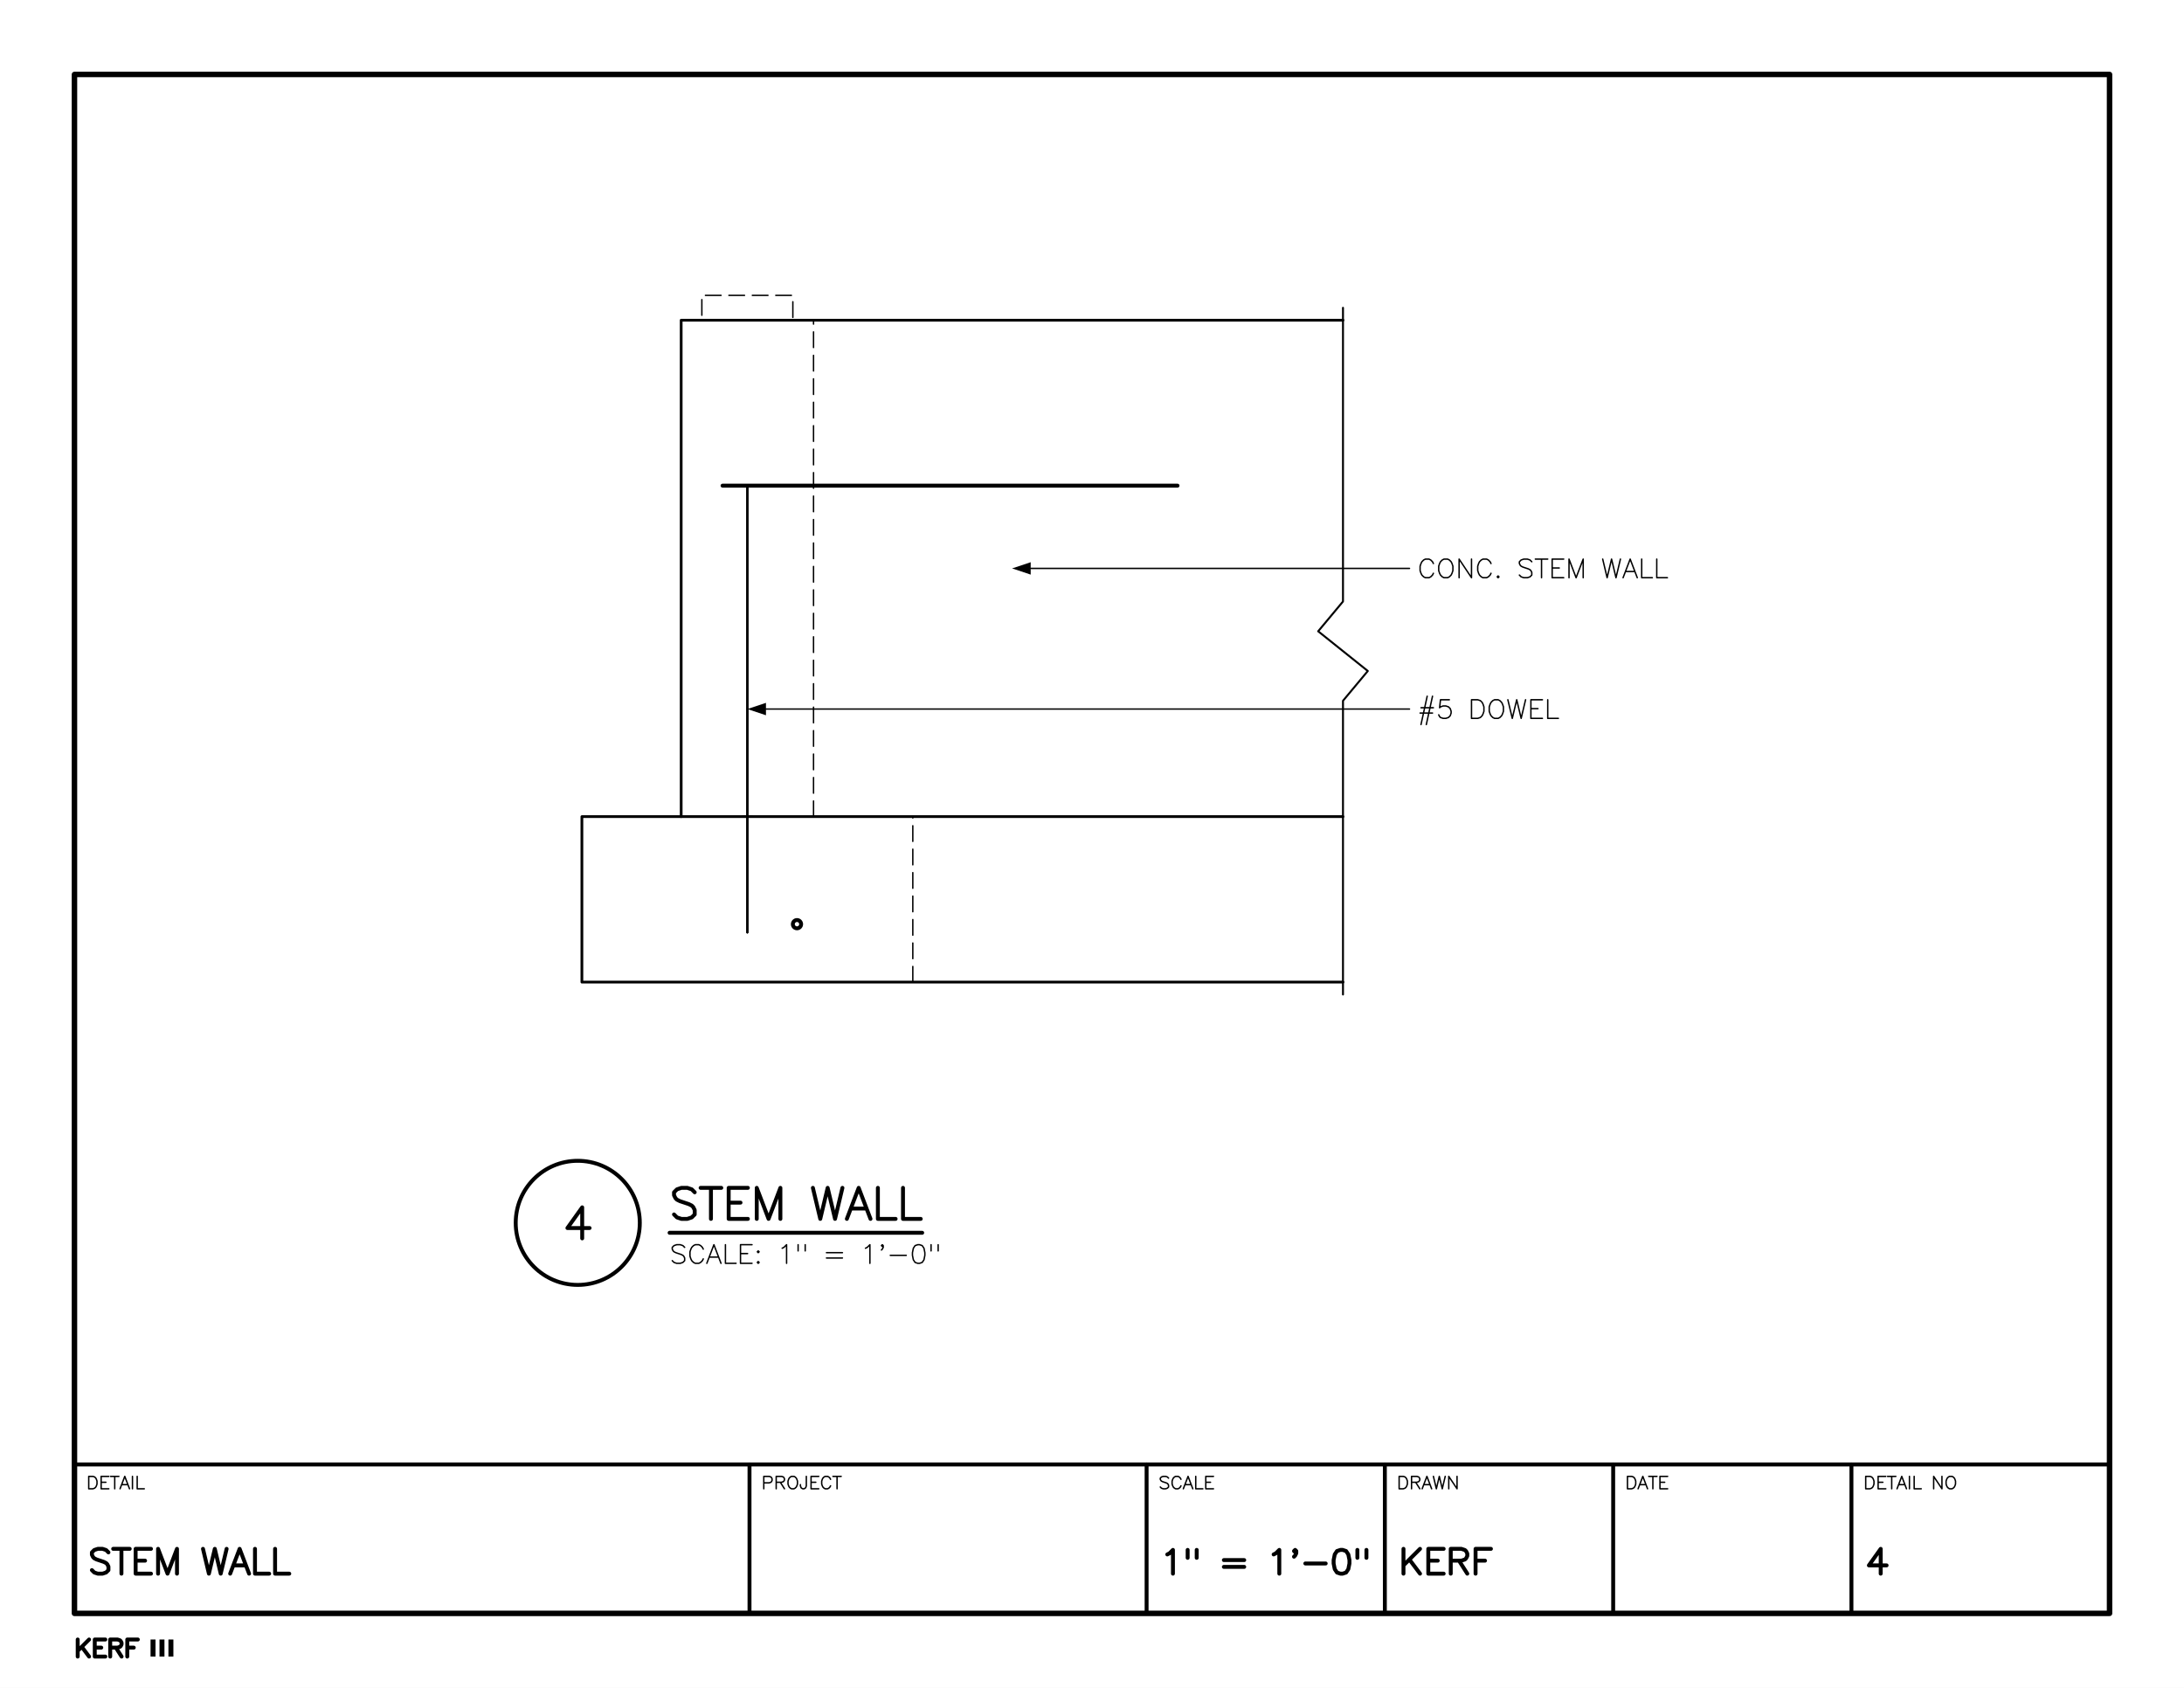
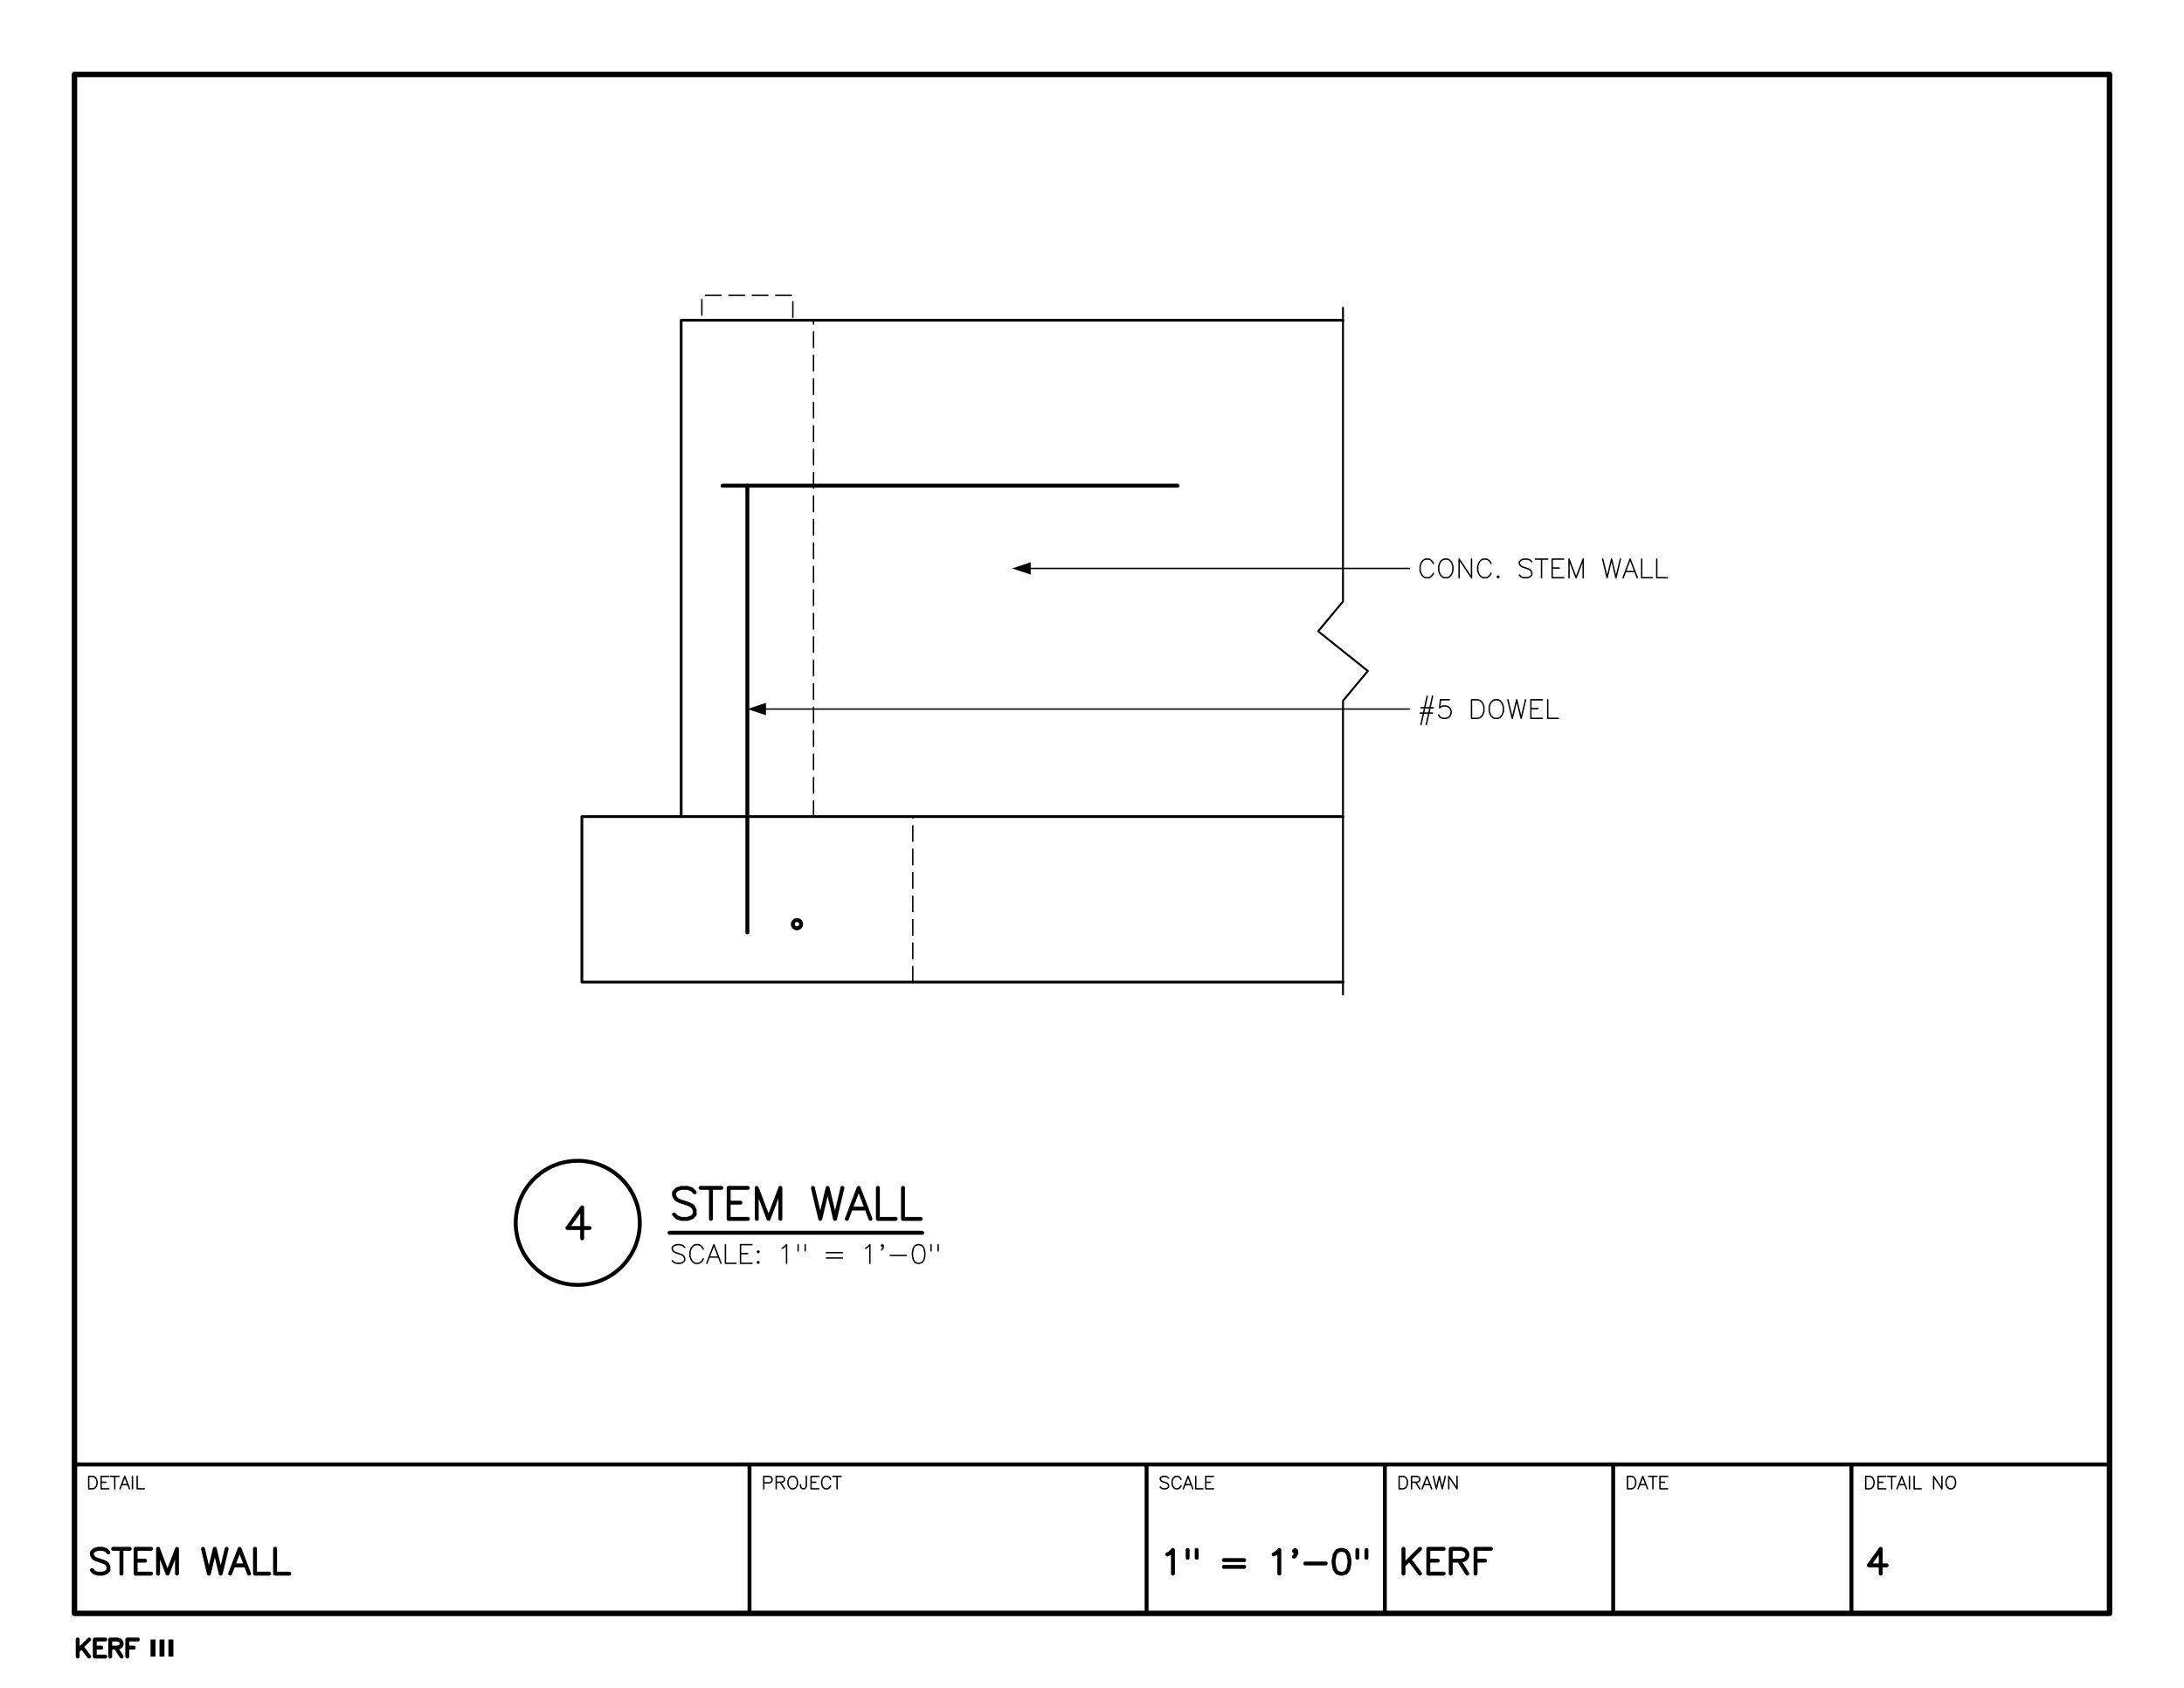
<svg xmlns="http://www.w3.org/2000/svg" width="11in" height="8.5in" viewBox="0 0 1056 816">
  <rect width="100%" height="100%" fill="#fff" />
-   <g id="S-DETL-BYND">
-     <g data-src="dowel#0">
-       <path d="M361.357 450.8L361.357 234.8" fill="none" stroke="#000" stroke-linecap="round" stroke-linejoin="round" stroke-width="0.945" />
-       <path d="M361.357 450.8L361.357 234.8" fill="none" stroke="#000" stroke-linecap="round" stroke-linejoin="round" stroke-width="0.945" />
-     </g>
-     <g data-src="dowel#1">
-       <path d="M361.357 450.8L361.357 234.8" fill="none" stroke="#000" stroke-linecap="round" stroke-linejoin="round" stroke-width="0.945" />
-     </g>
-   </g>
  <g id="S-DETL-CUT">
    <g data-src="ftg_x">
      <path d="M649.357 394.8L281.357 394.8L281.357 474.8L649.357 474.8" fill="none" stroke="#000" stroke-linecap="round" stroke-linejoin="round" stroke-width="1.323" />
    </g>
    <g data-src="wall_x">
      <path d="M649.357 154.8L329.357 154.8L329.357 394.8" fill="none" stroke="#000" stroke-linecap="round" stroke-linejoin="round" stroke-width="1.323" />
    </g>
  </g>
  <g id="S-DETL-REBR">
+     <g data-src="dowel#0">
+       <path d="M361.357 450.8L361.357 234.8" fill="none" stroke="#000" stroke-linecap="round" stroke-linejoin="round" stroke-width="1.89" />
+     </g>
    <g data-src="ftg_bar">
      <path d="M387.357 446.8A2 2 0 0 1 383.357 446.8A2 2 0 0 1 387.357 446.8Z" fill="none" stroke="#000" stroke-linecap="round" stroke-linejoin="round" stroke-width="1.89" />
    </g>
    <g data-src="corner_out">
      <path d="M569.357 234.8L363.357 234.8L361.365 234.8L359.413 234.8L357.541 234.8L355.788 234.8L354.189 234.8L352.777 234.8L351.58 234.8L350.622 234.8L349.924 234.8L349.5 234.8L349.357 234.8" fill="none" stroke="#000" stroke-linecap="round" stroke-linejoin="round" stroke-width="1.89" />
    </g>
  </g>
  <g id="S-DETL-HIDN">
    <g data-src="ftg_z">
      <path d="M441.357 474.8L441.357 394.8" fill="none" stroke="#000" stroke-linecap="round" stroke-linejoin="round" stroke-width="0.68" stroke-dasharray="7.559 3.78" />
      <path d="M363.857 394.8L358.857 394.8" fill="none" stroke="#000" stroke-linecap="round" stroke-linejoin="round" stroke-width="0.68" stroke-dasharray="7.559 3.78" />
    </g>
    <g data-src="wall_z">
      <path d="M358.857 394.8L363.857 394.8" fill="none" stroke="#000" stroke-linecap="round" stroke-linejoin="round" stroke-width="0.68" stroke-dasharray="7.559 3.78" />
      <path d="M393.357 394.8L393.357 236.8L393.357 232.8L393.357 154.8" fill="none" stroke="#000" stroke-linecap="round" stroke-linejoin="round" stroke-width="0.68" stroke-dasharray="7.559 3.78" />
    </g>
    <g data-src="sill">
      <path d="M339.357 154.8L383.357 154.8L383.357 142.8L339.357 142.8L339.357 154.8Z" fill="none" stroke="#000" stroke-linecap="round" stroke-linejoin="round" stroke-width="0.68" stroke-dasharray="7.559 3.78" />
    </g>
  </g>
  <g id="S-DETL-BRKL">
    <g data-src="crop">
      <path d="M649.357 480.8L649.357 338.8L661.357 324.4L637.357 305.2L649.357 290.8L649.357 148.8" fill="none" stroke="#000" stroke-linecap="round" stroke-linejoin="round" stroke-width="0.945" />
    </g>
  </g>
  <g id="S-ANNO-NOTE">
    <g data-src="n1">
      <path d="M693.071 272.443L692.643 271.586L691.786 270.729L690.929 270.3L689.214 270.3L688.357 270.729L687.5 271.586L687.071 272.443L686.643 273.729L686.643 275.871L687.071 277.157L687.5 278.014L688.357 278.871L689.214 279.3L690.929 279.3L691.786 278.871L692.643 278.014L693.071 277.157M698.214 270.3L697.357 270.729L696.5 271.586L696.071 272.443L695.643 273.729L695.643 275.871L696.071 277.157L696.5 278.014L697.357 278.871L698.214 279.3L699.929 279.3L700.786 278.871L701.643 278.014L702.071 277.157L702.5 275.871L702.5 273.729L702.071 272.443L701.643 271.586L700.786 270.729L699.929 270.3L698.214 270.3M705.5 270.3L705.5 279.3M705.5 270.3L711.5 279.3M711.5 270.3L711.5 279.3M720.929 272.443L720.5 271.586L719.643 270.729L718.786 270.3L717.071 270.3L716.214 270.729L715.357 271.586L714.929 272.443L714.5 273.729L714.5 275.871L714.929 277.157L715.357 278.014L716.214 278.871L717.071 279.3L718.786 279.3L719.643 278.871L720.5 278.014L720.929 277.157M724.357 278.443L723.929 278.871L724.357 279.3L724.786 278.871L724.357 278.443M740.643 271.586L739.786 270.729L738.5 270.3L736.786 270.3L735.5 270.729L734.643 271.586L734.643 272.443L735.071 273.3L735.5 273.729L736.357 274.157L738.929 275.014L739.786 275.443L740.214 275.871L740.643 276.729L740.643 278.014L739.786 278.871L738.5 279.3L736.786 279.3L735.5 278.871L734.643 278.014M745.357 270.3L745.357 279.3M742.357 270.3L748.357 270.3M750.5 270.3L750.5 279.3M750.5 270.3L756.071 270.3M750.5 274.586L753.929 274.586M750.5 279.3L756.071 279.3M758.643 270.3L758.643 279.3M758.643 270.3L762.071 279.3M765.5 270.3L762.071 279.3M765.5 270.3L765.5 279.3M774.929 270.3L777.071 279.3M779.214 270.3L777.071 279.3M779.214 270.3L781.357 279.3M783.5 270.3L781.357 279.3M788.214 270.3L784.786 279.3M788.214 270.3L791.643 279.3M786.071 276.3L790.357 276.3M793.786 270.3L793.786 279.3M793.786 279.3L798.929 279.3M801.071 270.3L801.071 279.3M801.071 279.3L806.214 279.3" fill="none" stroke="#000" stroke-linecap="round" stroke-linejoin="round" stroke-width="0.68" />
      <path d="M681.517 274.8L669.517 274.8L498.357 274.8" fill="none" stroke="#000" stroke-linecap="round" stroke-linejoin="round" stroke-width="0.68" />
      <path d="M489.357 274.8L498.357 277.8L498.357 271.8L489.357 274.8Z" fill="#000" fill-rule="evenodd" stroke="none" />
    </g>
    <g data-src="n2">
      <path d="M690.071 336.586L687.071 350.3M692.643 336.586L689.643 350.3M687.071 342.157L693.071 342.157M686.643 344.729L692.643 344.729M700.786 338.3L696.5 338.3L696.071 342.157L696.5 341.729L697.786 341.3L699.071 341.3L700.357 341.729L701.214 342.586L701.643 343.871L701.643 344.729L701.214 346.014L700.357 346.871L699.071 347.3L697.786 347.3L696.5 346.871L696.071 346.443L695.643 345.586M711.5 338.3L711.5 347.3M711.5 338.3L714.5 338.3L715.786 338.729L716.643 339.586L717.071 340.443L717.5 341.729L717.5 343.871L717.071 345.157L716.643 346.014L715.786 346.871L714.5 347.3L711.5 347.3M722.643 338.3L721.786 338.729L720.929 339.586L720.5 340.443L720.071 341.729L720.071 343.871L720.5 345.157L720.929 346.014L721.786 346.871L722.643 347.3L724.357 347.3L725.214 346.871L726.071 346.014L726.5 345.157L726.929 343.871L726.929 341.729L726.5 340.443L726.071 339.586L725.214 338.729L724.357 338.3L722.643 338.3M729.071 338.3L731.214 347.3M733.357 338.3L731.214 347.3M733.357 338.3L735.5 347.3M737.643 338.3L735.5 347.3M740.214 338.3L740.214 347.3M740.214 338.3L745.786 338.3M740.214 342.586L743.643 342.586M740.214 347.3L745.786 347.3M748.357 338.3L748.357 347.3M748.357 347.3L753.5 347.3" fill="none" stroke="#000" stroke-linecap="round" stroke-linejoin="round" stroke-width="0.68" />
      <path d="M681.517 342.8L669.517 342.8L370.357 342.8" fill="none" stroke="#000" stroke-linecap="round" stroke-linejoin="round" stroke-width="0.68" />
      <path d="M361.357 342.8L370.357 345.8L370.357 339.8L361.357 342.8Z" fill="#000" fill-rule="evenodd" stroke="none" />
    </g>
  </g>
  <g id="S-ANNO-TTLB">
    <g data-src="title:E">
      <path d="M249.357 591.2A30 30 0 0 1 309.357 591.2A30 30 0 0 1 249.357 591.2Z" fill="none" stroke="#000" stroke-linecap="round" stroke-linejoin="round" stroke-width="1.89" />
      <path d="M281.5 583.7L274.357 593.7L285.071 593.7M281.5 583.7L281.5 598.7" fill="none" stroke="#000" stroke-linecap="round" stroke-linejoin="round" stroke-width="1.89" />
      <path d="M335.9 576.423L334.471 574.994L332.329 574.28L329.471 574.28L327.329 574.994L325.9 576.423L325.9 577.851L326.614 579.28L327.329 579.994L328.757 580.709L333.043 582.137L334.471 582.851L335.186 583.566L335.9 584.994L335.9 587.137L334.471 588.566L332.329 589.28L329.471 589.28L327.329 588.566L325.9 587.137M343.757 574.28L343.757 589.28M338.757 574.28L348.757 574.28M352.329 574.28L352.329 589.28M352.329 574.28L361.614 574.28M352.329 581.423L358.043 581.423M352.329 589.28L361.614 589.28M365.9 574.28L365.9 589.28M365.9 574.28L371.614 589.28M377.329 574.28L371.614 589.28M377.329 574.28L377.329 589.28M393.043 574.28L396.614 589.28M400.186 574.28L396.614 589.28M400.186 574.28L403.757 589.28M407.329 574.28L403.757 589.28M415.186 574.28L409.471 589.28M415.186 574.28L420.9 589.28M411.614 584.28L418.757 584.28M424.471 574.28L424.471 589.28M424.471 589.28L433.043 589.28M436.614 574.28L436.614 589.28M436.614 589.28L445.186 589.28" fill="none" stroke="#000" stroke-linecap="round" stroke-linejoin="round" stroke-width="1.89" />
      <path d="M323.757 596L445.9 596" fill="none" stroke="#000" stroke-linecap="round" stroke-linejoin="round" stroke-width="1.89" />
      <path d="M331.043 603.046L330.186 602.189L328.9 601.76L327.186 601.76L325.9 602.189L325.043 603.046L325.043 603.903L325.471 604.76L325.9 605.189L326.757 605.617L329.329 606.474L330.186 606.903L330.614 607.331L331.043 608.189L331.043 609.474L330.186 610.331L328.9 610.76L327.186 610.76L325.9 610.331L325.043 609.474M340.043 603.903L339.614 603.046L338.757 602.189L337.9 601.76L336.186 601.76L335.329 602.189L334.471 603.046L334.043 603.903L333.614 605.189L333.614 607.331L334.043 608.617L334.471 609.474L335.329 610.331L336.186 610.76L337.9 610.76L338.757 610.331L339.614 609.474L340.043 608.617M345.186 601.76L341.757 610.76M345.186 601.76L348.614 610.76M343.043 607.76L347.329 607.76M350.757 601.76L350.757 610.76M350.757 610.76L355.9 610.76M358.043 601.76L358.043 610.76M358.043 601.76L363.614 601.76M358.043 606.046L361.471 606.046M358.043 610.76L363.614 610.76M366.614 604.76L366.186 605.189L366.614 605.617L367.043 605.189L366.614 604.76M366.614 609.903L366.186 610.331L366.614 610.76L367.043 610.331L366.614 609.903M378.186 603.474L379.043 603.046L380.329 601.76L380.329 610.76M385.9 601.76L385.9 604.76M389.329 601.76L389.329 604.76M399.614 605.617L407.329 605.617M399.614 608.189L407.329 608.189M418.471 603.474L419.329 603.046L420.614 601.76L420.614 610.76M426.614 602.617L426.186 602.189L426.614 601.76L427.043 602.189L427.043 603.046L426.614 603.903L426.186 604.331M430.471 606.903L438.186 606.903M443.757 601.76L442.471 602.189L441.614 603.474L441.186 605.617L441.186 606.903L441.614 609.046L442.471 610.331L443.757 610.76L444.614 610.76L445.9 610.331L446.757 609.046L447.186 606.903L447.186 605.617L446.757 603.474L445.9 602.189L444.614 601.76L443.757 601.76M450.186 601.76L450.186 604.76M453.614 601.76L453.614 604.76" fill="none" stroke="#000" stroke-linecap="round" stroke-linejoin="round" stroke-width="0.68" />
    </g>
    <g data-src="sheet">
      <path d="M36 780L1020 780L1020 36L36 36L36 780Z" fill="none" stroke="#000" stroke-linecap="round" stroke-linejoin="round" stroke-width="2.646" />
      <path d="M36 780L1020 780L1020 708L36 708L36 780Z" fill="none" stroke="#000" stroke-linecap="round" stroke-linejoin="round" stroke-width="1.89" />
      <path d="M42.903 713.76L42.903 719.76M42.903 713.76L44.903 713.76L45.76 714.046L46.331 714.617L46.617 715.189L46.903 716.046L46.903 717.474L46.617 718.331L46.331 718.903L45.76 719.474L44.903 719.76L42.903 719.76M48.903 713.76L48.903 719.76M48.903 713.76L52.617 713.76M48.903 716.617L51.189 716.617M48.903 719.76L52.617 719.76M55.474 713.76L55.474 719.76M53.474 713.76L57.474 713.76M60.331 713.76L58.046 719.76M60.331 713.76L62.617 719.76M58.903 717.76L61.76 717.76M64.046 713.76L64.046 719.76M66.331 713.76L66.331 719.76M66.331 719.76L69.76 719.76" fill="none" stroke="#000" stroke-linecap="round" stroke-linejoin="round" stroke-width="0.68" />
      <path d="M52.434 750.514L51.291 749.371L49.577 748.8L47.291 748.8L45.577 749.371L44.434 750.514L44.434 751.657L45.006 752.8L45.577 753.371L46.72 753.943L50.149 755.086L51.291 755.657L51.863 756.229L52.434 757.371L52.434 759.086L51.291 760.229L49.577 760.8L47.291 760.8L45.577 760.229L44.434 759.086M58.72 748.8L58.72 760.8M54.72 748.8L62.72 748.8M65.577 748.8L65.577 760.8M65.577 748.8L73.006 748.8M65.577 754.514L70.149 754.514M65.577 760.8L73.006 760.8M76.434 748.8L76.434 760.8M76.434 748.8L81.006 760.8M85.577 748.8L81.006 760.8M85.577 748.8L85.577 760.8M98.149 748.8L101.006 760.8M103.863 748.8L101.006 760.8M103.863 748.8L106.72 760.8M109.577 748.8L106.72 760.8M115.863 748.8L111.291 760.8M115.863 748.8L120.434 760.8M113.006 756.8L118.72 756.8M123.291 748.8L123.291 760.8M123.291 760.8L130.149 760.8M133.006 748.8L133.006 760.8M133.006 760.8L139.863 760.8" fill="none" stroke="#000" stroke-linecap="round" stroke-linejoin="round" stroke-width="1.89" />
      <path d="M362.4 780L362.4 708" fill="none" stroke="#000" stroke-linecap="round" stroke-linejoin="round" stroke-width="1.89" />
      <path d="M369.303 713.76L369.303 719.76M369.303 713.76L371.874 713.76L372.731 714.046L373.017 714.331L373.303 714.903L373.303 715.76L373.017 716.331L372.731 716.617L371.874 716.903L369.303 716.903M375.303 713.76L375.303 719.76M375.303 713.76L377.874 713.76L378.731 714.046L379.017 714.331L379.303 714.903L379.303 715.474L379.017 716.046L378.731 716.331L377.874 716.617L375.303 716.617M377.303 716.617L379.303 719.76M382.731 713.76L382.16 714.046L381.589 714.617L381.303 715.189L381.017 716.046L381.017 717.474L381.303 718.331L381.589 718.903L382.16 719.474L382.731 719.76L383.874 719.76L384.446 719.474L385.017 718.903L385.303 718.331L385.589 717.474L385.589 716.046L385.303 715.189L385.017 714.617L384.446 714.046L383.874 713.76L382.731 713.76M389.874 713.76L389.874 718.331L389.589 719.189L389.303 719.474L388.731 719.76L388.16 719.76L387.589 719.474L387.303 719.189L387.017 718.331L387.017 717.76M392.16 713.76L392.16 719.76M392.16 713.76L395.874 713.76M392.16 716.617L394.446 716.617M392.16 719.76L395.874 719.76M401.589 715.189L401.303 714.617L400.731 714.046L400.16 713.76L399.017 713.76L398.446 714.046L397.874 714.617L397.589 715.189L397.303 716.046L397.303 717.474L397.589 718.331L397.874 718.903L398.446 719.474L399.017 719.76L400.16 719.76L400.731 719.474L401.303 718.903L401.589 718.331M404.731 713.76L404.731 719.76M402.731 713.76L406.731 713.76" fill="none" stroke="#000" stroke-linecap="round" stroke-linejoin="round" stroke-width="0.68" />
      <path d="M554.4 780L554.4 708" fill="none" stroke="#000" stroke-linecap="round" stroke-linejoin="round" stroke-width="1.89" />
      <path d="M565.017 714.617L564.446 714.046L563.589 713.76L562.446 713.76L561.589 714.046L561.017 714.617L561.017 715.189L561.303 715.76L561.589 716.046L562.16 716.331L563.874 716.903L564.446 717.189L564.731 717.474L565.017 718.046L565.017 718.903L564.446 719.474L563.589 719.76L562.446 719.76L561.589 719.474L561.017 718.903M571.017 715.189L570.731 714.617L570.16 714.046L569.589 713.76L568.446 713.76L567.874 714.046L567.303 714.617L567.017 715.189L566.731 716.046L566.731 717.474L567.017 718.331L567.303 718.903L567.874 719.474L568.446 719.76L569.589 719.76L570.16 719.474L570.731 718.903L571.017 718.331M574.446 713.76L572.16 719.76M574.446 713.76L576.731 719.76M573.017 717.76L575.874 717.76M578.16 713.76L578.16 719.76M578.16 719.76L581.589 719.76M583.017 713.76L583.017 719.76M583.017 713.76L586.731 713.76M583.017 716.617L585.303 716.617M583.017 719.76L586.731 719.76" fill="none" stroke="#000" stroke-linecap="round" stroke-linejoin="round" stroke-width="0.68" />
      <path d="M564.403 751.499L565.497 750.952L567.138 749.311L567.138 760.8M574.25 749.311L574.25 753.141M578.627 749.311L578.627 753.141M591.757 754.235L601.605 754.235M591.757 757.517L601.605 757.517M615.83 751.499L616.924 750.952L618.565 749.311L618.565 760.8M626.225 750.405L625.677 749.858L626.225 749.311L626.772 749.858L626.772 750.952L626.225 752.046L625.677 752.594M631.148 755.876L640.996 755.876M648.108 749.311L646.467 749.858L645.373 751.499L644.826 754.235L644.826 755.876L645.373 758.612L646.467 760.253L648.108 760.8L649.203 760.8L650.844 760.253L651.938 758.612L652.485 755.876L652.485 754.235L651.938 751.499L650.844 749.858L649.203 749.311L648.108 749.311M656.315 749.311L656.315 753.141M660.692 749.311L660.692 753.141" fill="none" stroke="#000" stroke-linecap="round" stroke-linejoin="round" stroke-width="1.89" />
      <path d="M669.6 780L669.6 708" fill="none" stroke="#000" stroke-linecap="round" stroke-linejoin="round" stroke-width="1.89" />
      <path d="M676.503 713.76L676.503 719.76M676.503 713.76L678.503 713.76L679.36 714.046L679.931 714.617L680.217 715.189L680.503 716.046L680.503 717.474L680.217 718.331L679.931 718.903L679.36 719.474L678.503 719.76L676.503 719.76M682.503 713.76L682.503 719.76M682.503 713.76L685.074 713.76L685.931 714.046L686.217 714.331L686.503 714.903L686.503 715.474L686.217 716.046L685.931 716.331L685.074 716.617L682.503 716.617M684.503 716.617L686.503 719.76M689.931 713.76L687.646 719.76M689.931 713.76L692.217 719.76M688.503 717.76L691.36 717.76M693.074 713.76L694.503 719.76M695.931 713.76L694.503 719.76M695.931 713.76L697.36 719.76M698.789 713.76L697.36 719.76M700.503 713.76L700.503 719.76M700.503 713.76L704.503 719.76M704.503 713.76L704.503 719.76" fill="none" stroke="#000" stroke-linecap="round" stroke-linejoin="round" stroke-width="0.68" />
      <path d="M678.606 748.8L678.606 760.8M686.606 748.8L678.606 756.8M681.463 753.943L686.606 760.8M690.606 748.8L690.606 760.8M690.606 748.8L698.034 748.8M690.606 754.514L695.177 754.514M690.606 760.8L698.034 760.8M701.463 748.8L701.463 760.8M701.463 748.8L706.606 748.8L708.32 749.371L708.891 749.943L709.463 751.086L709.463 752.229L708.891 753.371L708.32 753.943L706.606 754.514L701.463 754.514M705.463 754.514L709.463 760.8M713.463 748.8L713.463 760.8M713.463 748.8L720.891 748.8M713.463 754.514L718.034 754.514" fill="none" stroke="#000" stroke-linecap="round" stroke-linejoin="round" stroke-width="1.89" />
      <path d="M780 780L780 708" fill="none" stroke="#000" stroke-linecap="round" stroke-linejoin="round" stroke-width="1.89" />
      <path d="M786.903 713.76L786.903 719.76M786.903 713.76L788.903 713.76L789.76 714.046L790.331 714.617L790.617 715.189L790.903 716.046L790.903 717.474L790.617 718.331L790.331 718.903L789.76 719.474L788.903 719.76L786.903 719.76M794.331 713.76L792.046 719.76M794.331 713.76L796.617 719.76M792.903 717.76L795.76 717.76M799.189 713.76L799.189 719.76M797.189 713.76L801.189 713.76M802.617 713.76L802.617 719.76M802.617 713.76L806.331 713.76M802.617 716.617L804.903 716.617M802.617 719.76L806.331 719.76" fill="none" stroke="#000" stroke-linecap="round" stroke-linejoin="round" stroke-width="0.68" />
      <path d="M895.2 780L895.2 708" fill="none" stroke="#000" stroke-linecap="round" stroke-linejoin="round" stroke-width="1.89" />
      <path d="M902.103 713.76L902.103 719.76M902.103 713.76L904.103 713.76L904.96 714.046L905.531 714.617L905.817 715.189L906.103 716.046L906.103 717.474L905.817 718.331L905.531 718.903L904.96 719.474L904.103 719.76L902.103 719.76M908.103 713.76L908.103 719.76M908.103 713.76L911.817 713.76M908.103 716.617L910.389 716.617M908.103 719.76L911.817 719.76M914.674 713.76L914.674 719.76M912.674 713.76L916.674 713.76M919.531 713.76L917.246 719.76M919.531 713.76L921.817 719.76M918.103 717.76L920.96 717.76M923.246 713.76L923.246 719.76M925.531 713.76L925.531 719.76M925.531 719.76L928.96 719.76M934.96 713.76L934.96 719.76M934.96 713.76L938.96 719.76M938.96 713.76L938.96 719.76M942.674 713.76L942.103 714.046L941.531 714.617L941.246 715.189L940.96 716.046L940.96 717.474L941.246 718.331L941.531 718.903L942.103 719.474L942.674 719.76L943.817 719.76L944.389 719.474L944.96 718.903L945.246 718.331L945.531 717.474L945.531 716.046L945.246 715.189L944.96 714.617L944.389 714.046L943.817 713.76L942.674 713.76" fill="none" stroke="#000" stroke-linecap="round" stroke-linejoin="round" stroke-width="0.68" />
      <path d="M909.349 748.8L903.634 756.8L912.206 756.8M909.349 748.8L909.349 760.8" fill="none" stroke="#000" stroke-linecap="round" stroke-linejoin="round" stroke-width="1.89" />
      <path d="M37.571 792.63L37.571 800.88M43.071 792.63L37.571 798.13M39.536 796.166L43.071 800.88M45.821 792.63L45.821 800.88M45.821 792.63L50.929 792.63M45.821 796.559L48.964 796.559M45.821 800.88L50.929 800.88M53.286 792.63L53.286 800.88M53.286 792.63L56.821 792.63L58 793.023L58.393 793.416L58.786 794.201L58.786 794.987L58.393 795.773L58 796.166L56.821 796.559L53.286 796.559M56.036 796.559L58.786 800.88M61.536 792.63L61.536 800.88M61.536 792.63L66.643 792.63M61.536 796.559L64.679 796.559" fill="none" stroke="#000" stroke-linecap="round" stroke-linejoin="round" stroke-width="1.89" />
      <path d="M72.796 800.88L75.196 800.88L75.196 792.63L72.796 792.63L72.796 800.88Z" fill="#000" fill-rule="evenodd" stroke="none" />
      <path d="M77.116 800.88L79.516 800.88L79.516 792.63L77.116 792.63L77.116 800.88Z" fill="#000" fill-rule="evenodd" stroke="none" />
      <path d="M81.436 800.88L83.836 800.88L83.836 792.63L81.436 792.63L81.436 800.88Z" fill="#000" fill-rule="evenodd" stroke="none" />
    </g>
  </g>
</svg>
